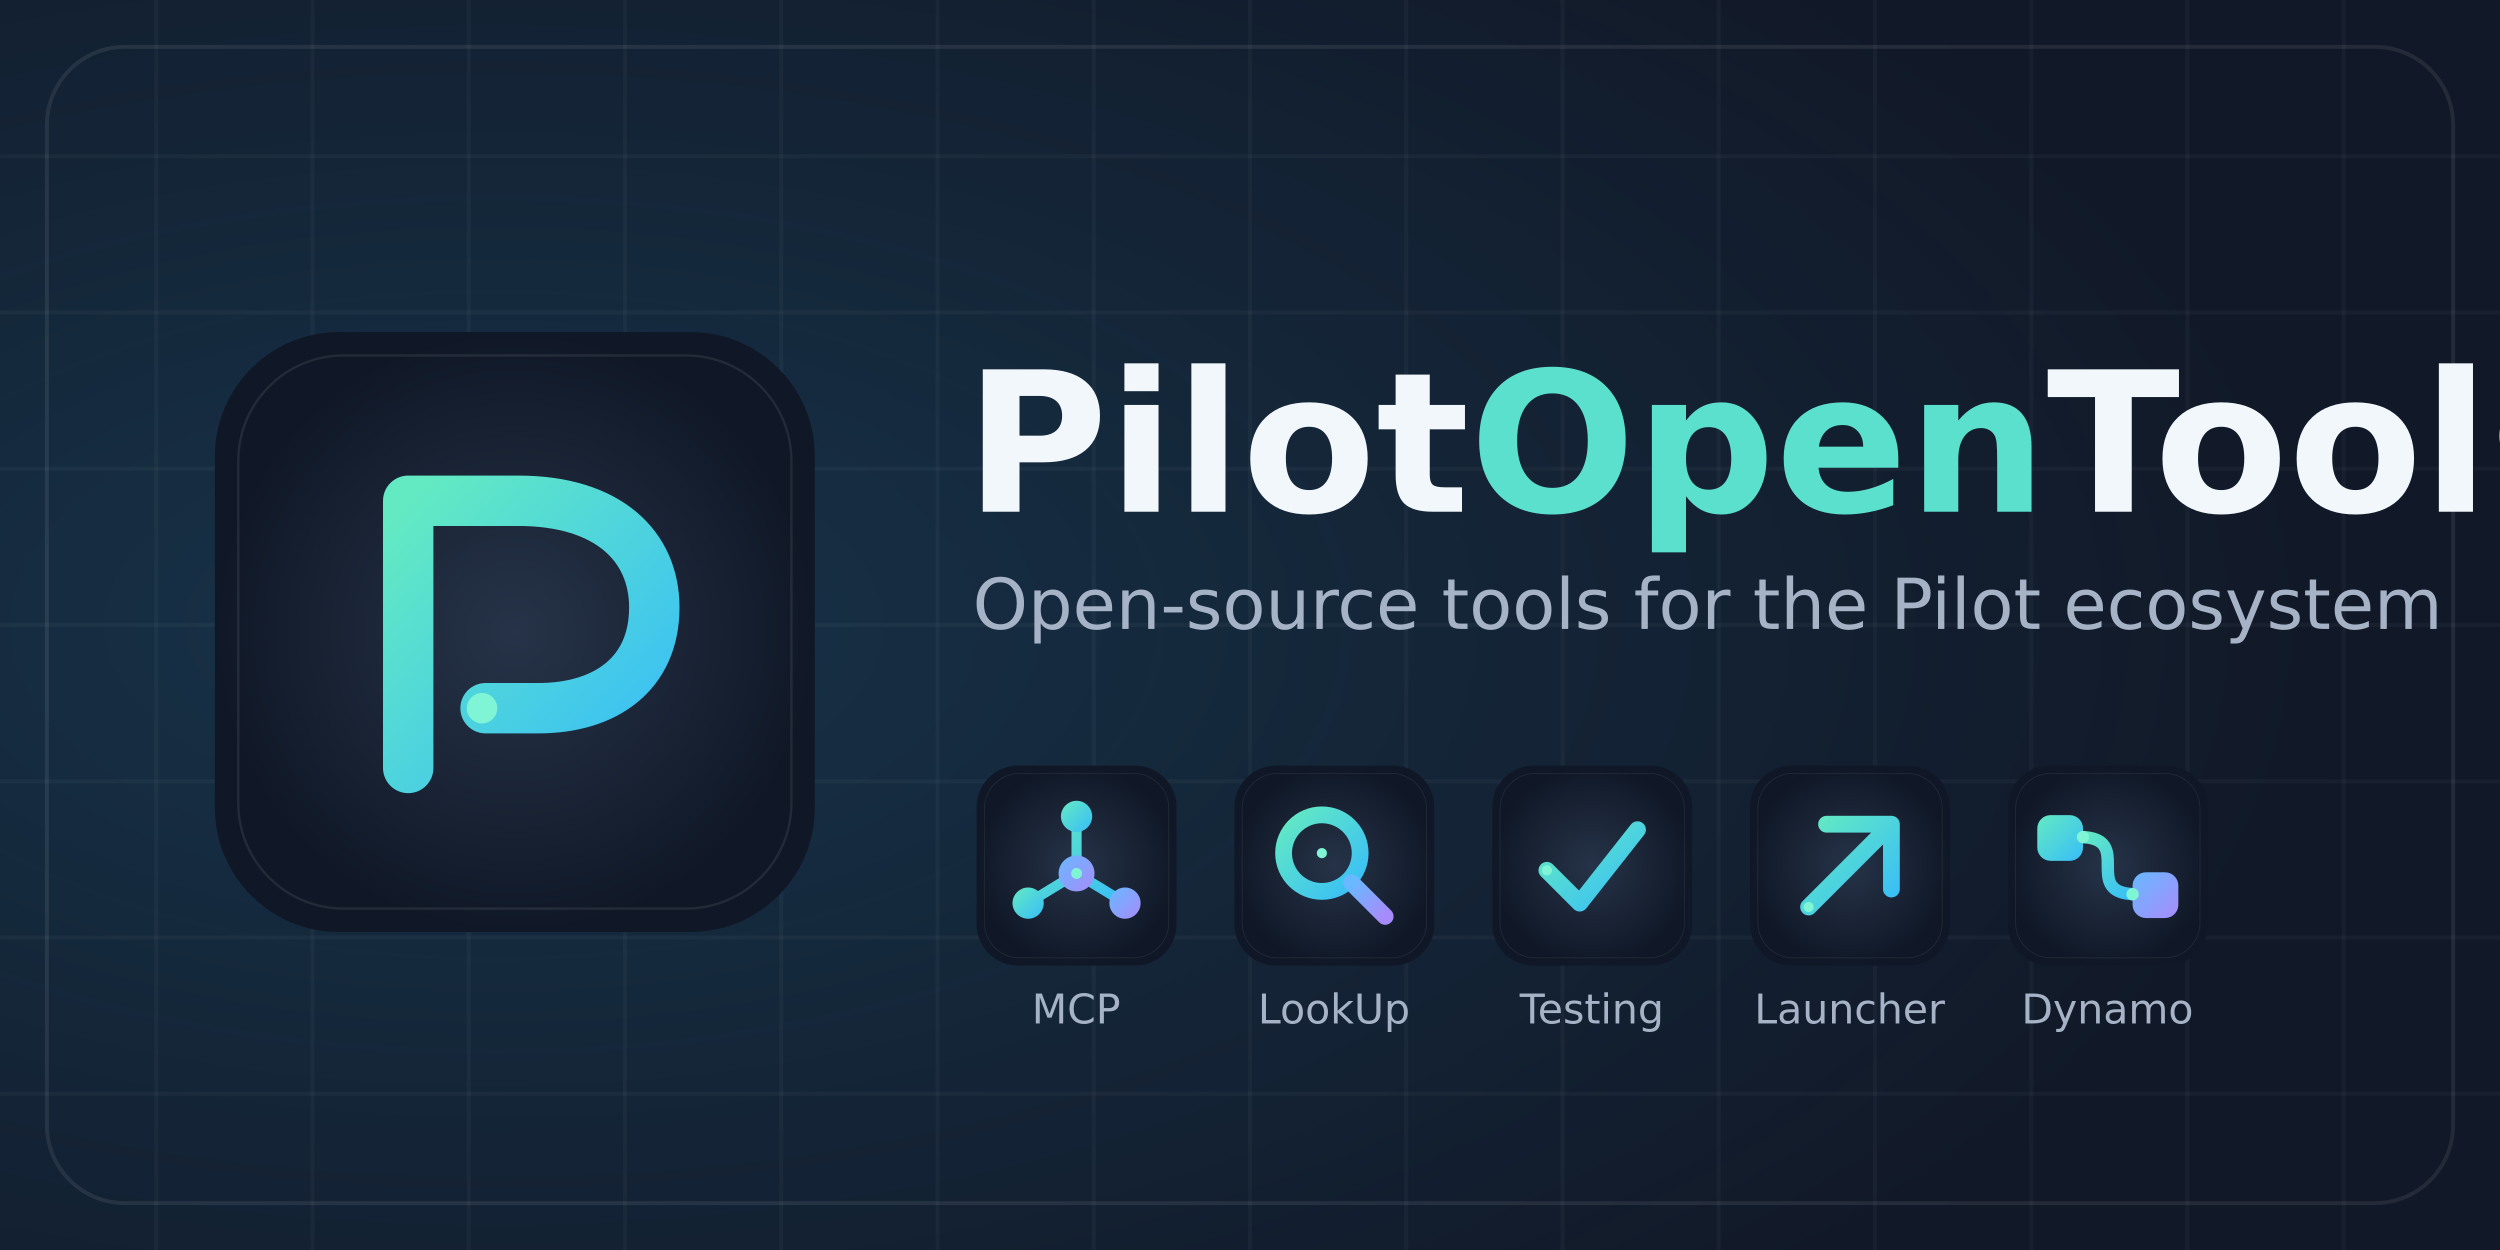
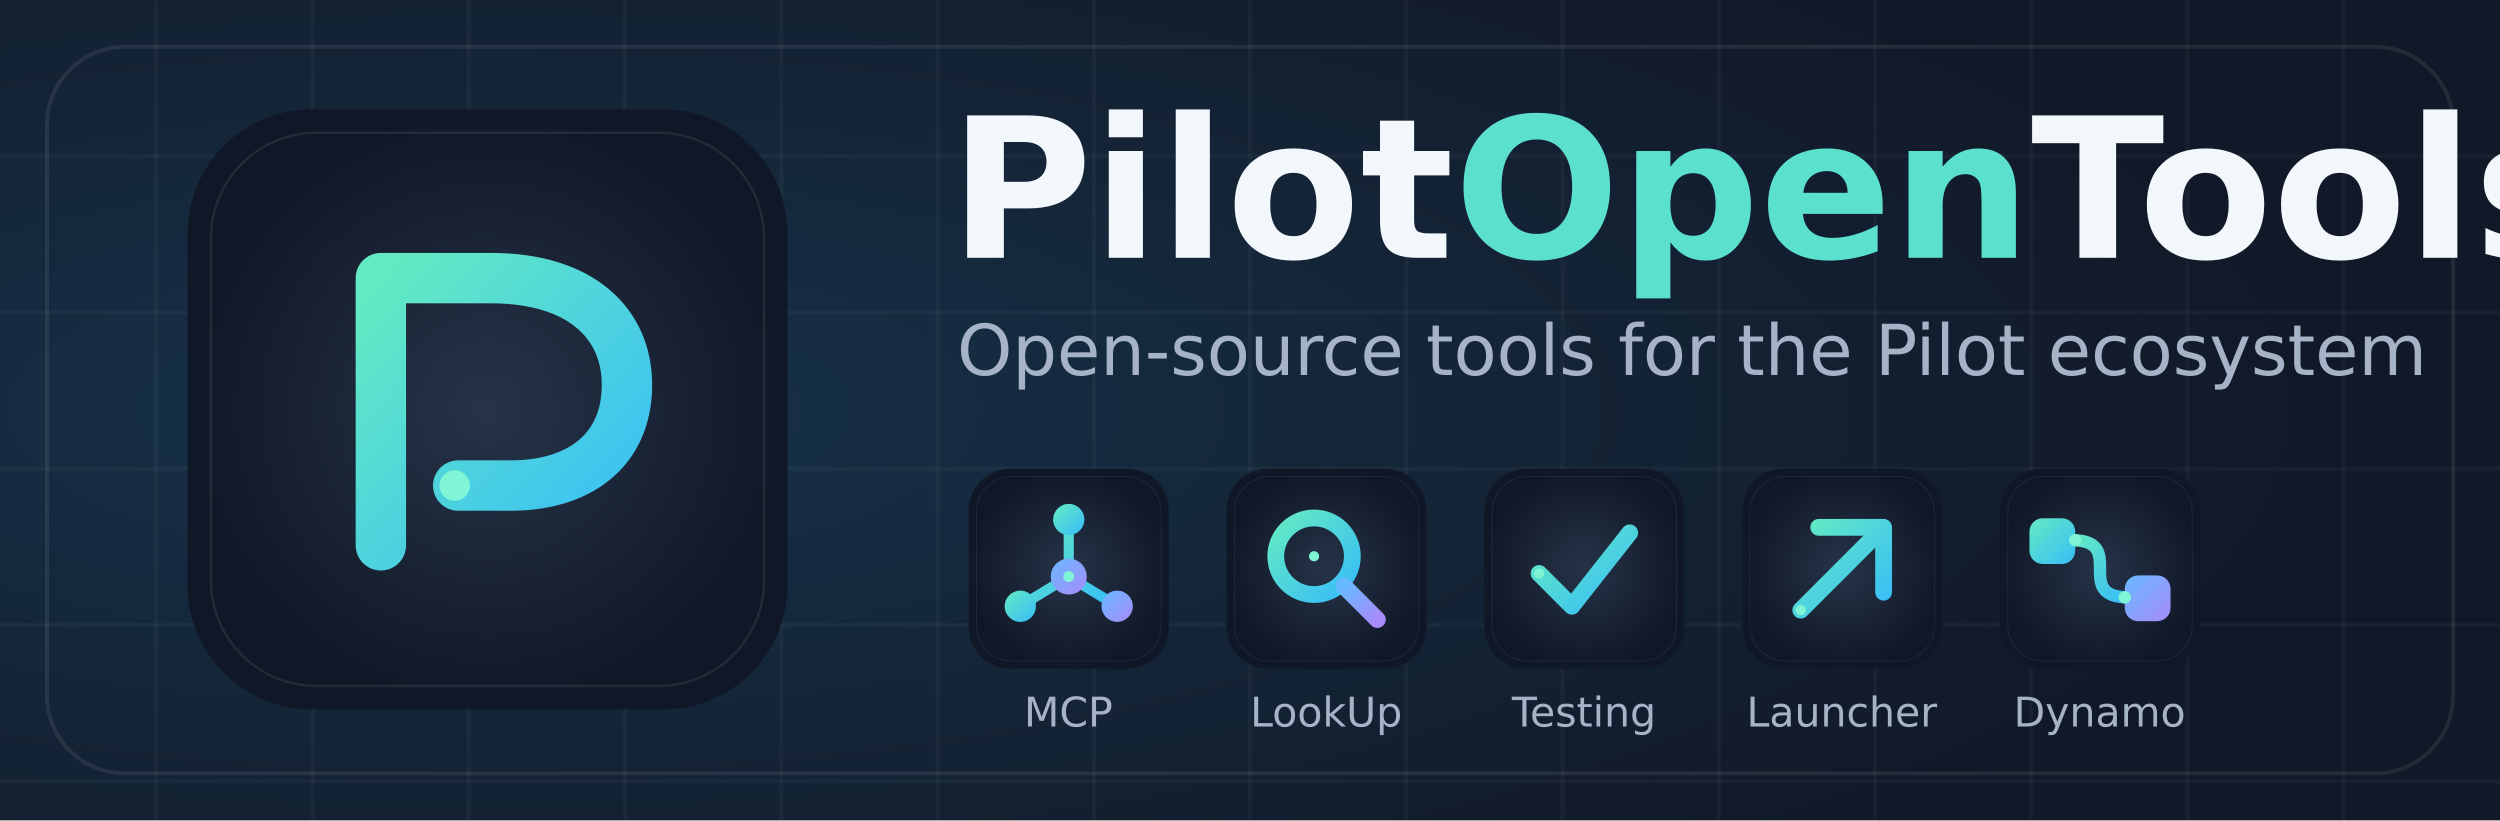
- <svg xmlns="http://www.w3.org/2000/svg" width="1280" height="640" viewBox="0 0 1280 640">
+ <svg xmlns="http://www.w3.org/2000/svg" width="1280" height="420" viewBox="0 0 1280 420">
  <defs>
    <linearGradient id="a" x1="0" x2="1" y1="0" y2="1">
      <stop stop-color="#63EAC2" />
      <stop offset="1" stop-color="#38BDF8" />
    </linearGradient>
    <linearGradient id="b" x1="0" x2="1" y1="0" y2="1">
      <stop stop-color="#68B9FF" />
      <stop offset="1" stop-color="#A78BFA" />
    </linearGradient>
    <radialGradient id="bg">
      <stop stop-color="#263348" />
      <stop offset="1" stop-color="#101827" />
    </radialGradient>
    <radialGradient id="glow" cx="0.2" cy="0.5" r="0.75">
      <stop stop-color="#38BDF8" stop-opacity="0.16" />
      <stop offset="1" stop-color="#38BDF8" stop-opacity="0" />
    </radialGradient>
  </defs>
-   <rect width="1280" height="640" fill="#111827" />
-   <rect width="1280" height="640" fill="url(#glow)" />
+   <rect width="1280" height="420" fill="#111827" />
+   <rect width="1280" height="420" fill="url(#glow)" />
  <g stroke="#ffffff" stroke-opacity="0.035" stroke-width="2">
-     <path d="M0 80H1280M0 160H1280M0 240H1280M0 320H1280M0 400H1280M0 480H1280M0 560H1280" />
-     <path d="M80 0V640M160 0V640M240 0V640M320 0V640M400 0V640M480 0V640M560 0V640M640 0V640M720 0V640M800 0V640M880 0V640M960 0V640M1040 0V640M1120 0V640M1200 0V640" />
+     <path d="M0 80H1280M0 160H1280M0 240H1280M0 320H1280M0 400H1280" />
+     <path d="M80 0V420M160 0V420M240 0V420M320 0V420M400 0V420M480 0V420M560 0V420M640 0V420M720 0V420M800 0V420M880 0V420M960 0V420M1040 0V420M1120 0V420M1200 0V420" />
  </g>
-   <rect x="24" y="24" width="1232" height="592" rx="40" fill="none" stroke="#ffffff" stroke-opacity="0.08" stroke-width="2" />
-   <g transform="translate(110 170) scale(.6)">
+   <rect x="24" y="24" width="1232" height="372" rx="40" fill="none" stroke="#ffffff" stroke-opacity="0.08" stroke-width="2" />
+   <g transform="translate(96 56) scale(.6)">
    <rect width="512" height="512" rx="106" fill="url(#bg)" />
    <rect x="20" y="20" width="472" height="472" rx="90" fill="none" stroke="#ffffff" stroke-opacity="0.08" stroke-width="2" />
    <path d="M165 372 V144 H259 C336 144 375 183 375 235 C375 292 333 321 276 321 H231" fill="none" stroke="url(#a)" stroke-width="43" stroke-linecap="round" stroke-linejoin="round" />
    <circle cx="228" cy="321" r="13" fill="#80F5D5" />
  </g>
-   <text x="494" y="262" font-family="'Segoe UI','DejaVu Sans',Arial,sans-serif" font-size="100" font-weight="700" fill="#F2F7FC">Pilot<tspan fill="#5CE0CE">Open</tspan>Tools</text>
-   <text x="498" y="322" font-family="'Segoe UI','DejaVu Sans',Arial,sans-serif" font-size="36" fill="#A6B3C6">Open-source tools for the Pilot ecosystem</text>
-   <g transform="translate(500 392) scale(.2)">
+   <text x="486" y="132" font-family="'Segoe UI','DejaVu Sans',Arial,sans-serif" font-size="100" font-weight="700" fill="#F2F7FC">Pilot<tspan fill="#5CE0CE">Open</tspan>Tools</text>
+   <text x="490" y="192" font-family="'Segoe UI','DejaVu Sans',Arial,sans-serif" font-size="36" fill="#A6B3C6">Open-source tools for the Pilot ecosystem</text>
+   <g transform="translate(496 240) scale(.2)">
    <rect width="512" height="512" rx="106" fill="url(#bg)" />
    <rect x="20" y="20" width="472" height="472" rx="90" fill="none" stroke="#ffffff" stroke-opacity="0.08" stroke-width="2" />
    <path d="M256 276 L256 138 M256 276 L138 348 M256 276 L374 348" fill="none" stroke="url(#a)" stroke-width="26" stroke-linecap="round" stroke-linejoin="round" />
    <circle cx="256" cy="130" r="40" fill="url(#a)" />
    <circle cx="132" cy="352" r="40" fill="url(#a)" />
    <circle cx="380" cy="352" r="40" fill="url(#b)" />
    <circle cx="256" cy="276" r="46" fill="url(#b)" />
    <circle cx="256" cy="276" r="14" fill="#80F5D5" />
  </g>
-   <text x="551" y="524" text-anchor="middle" font-family="'Segoe UI','DejaVu Sans',Arial,sans-serif" font-size="21" fill="#A6B3C6">MCP</text>
-   <g transform="translate(632 392) scale(.2)">
+   <text x="547" y="372" text-anchor="middle" font-family="'Segoe UI','DejaVu Sans',Arial,sans-serif" font-size="21" fill="#A6B3C6">MCP</text>
+   <g transform="translate(628 240) scale(.2)">
    <rect width="512" height="512" rx="106" fill="url(#bg)" />
    <rect x="20" y="20" width="472" height="472" rx="90" fill="none" stroke="#ffffff" stroke-opacity="0.08" stroke-width="2" />
    <circle cx="224" cy="224" r="98" fill="none" stroke="url(#a)" stroke-width="43" />
    <path d="M300 300 L386 386" fill="none" stroke="url(#b)" stroke-width="43" stroke-linecap="round" stroke-linejoin="round" />
    <circle cx="224" cy="224" r="13" fill="#80F5D5" />
  </g>
-   <text x="683" y="524" text-anchor="middle" font-family="'Segoe UI','DejaVu Sans',Arial,sans-serif" font-size="21" fill="#A6B3C6">LookUp</text>
-   <g transform="translate(764 392) scale(.2)">
+   <text x="679" y="372" text-anchor="middle" font-family="'Segoe UI','DejaVu Sans',Arial,sans-serif" font-size="21" fill="#A6B3C6">LookUp</text>
+   <g transform="translate(760 240) scale(.2)">
    <rect width="512" height="512" rx="106" fill="url(#bg)" />
    <rect x="20" y="20" width="472" height="472" rx="90" fill="none" stroke="#ffffff" stroke-opacity="0.08" stroke-width="2" />
    <path d="M140 268 L224 352 L372 164" fill="none" stroke="url(#a)" stroke-width="43" stroke-linecap="round" stroke-linejoin="round" />
    <circle cx="140" cy="268" r="13" fill="#80F5D5" />
  </g>
-   <text x="815" y="524" text-anchor="middle" font-family="'Segoe UI','DejaVu Sans',Arial,sans-serif" font-size="21" fill="#A6B3C6">Testing</text>
-   <g transform="translate(896 392) scale(.2)">
+   <text x="811" y="372" text-anchor="middle" font-family="'Segoe UI','DejaVu Sans',Arial,sans-serif" font-size="21" fill="#A6B3C6">Testing</text>
+   <g transform="translate(892 240) scale(.2)">
    <rect width="512" height="512" rx="106" fill="url(#bg)" />
    <rect x="20" y="20" width="472" height="472" rx="90" fill="none" stroke="#ffffff" stroke-opacity="0.08" stroke-width="2" />
    <path d="M150 362 L350 162 M196 150 H362 V316" fill="none" stroke="url(#a)" stroke-width="43" stroke-linecap="round" stroke-linejoin="round" />
    <circle cx="150" cy="362" r="13" fill="#80F5D5" />
  </g>
-   <text x="947" y="524" text-anchor="middle" font-family="'Segoe UI','DejaVu Sans',Arial,sans-serif" font-size="21" fill="#A6B3C6">Launcher</text>
-   <g transform="translate(1028 392) scale(.2)">
+   <text x="943" y="372" text-anchor="middle" font-family="'Segoe UI','DejaVu Sans',Arial,sans-serif" font-size="21" fill="#A6B3C6">Launcher</text>
+   <g transform="translate(1024 240) scale(.2)">
    <rect width="512" height="512" rx="106" fill="url(#bg)" />
    <rect x="20" y="20" width="472" height="472" rx="90" fill="none" stroke="#ffffff" stroke-opacity="0.08" stroke-width="2" />
    <g transform="translate(256 256) scale(1.22) translate(-256 -256)">
      <path d="M196 196 C316 196 196 316 316 316" fill="none" stroke="url(#a)" stroke-width="26" stroke-linecap="round" stroke-linejoin="round" />
      <rect x="108" y="150" width="96" height="96" rx="28" fill="url(#a)" />
      <rect x="308" y="270" width="96" height="96" rx="28" fill="url(#b)" />
      <circle cx="204" cy="196" r="13" fill="#80F5D5" />
      <circle cx="308" cy="316" r="13" fill="#80F5D5" />
    </g>
  </g>
-   <text x="1079" y="524" text-anchor="middle" font-family="'Segoe UI','DejaVu Sans',Arial,sans-serif" font-size="21" fill="#A6B3C6">Dynamo</text>
+   <text x="1075" y="372" text-anchor="middle" font-family="'Segoe UI','DejaVu Sans',Arial,sans-serif" font-size="21" fill="#A6B3C6">Dynamo</text>
</svg>
